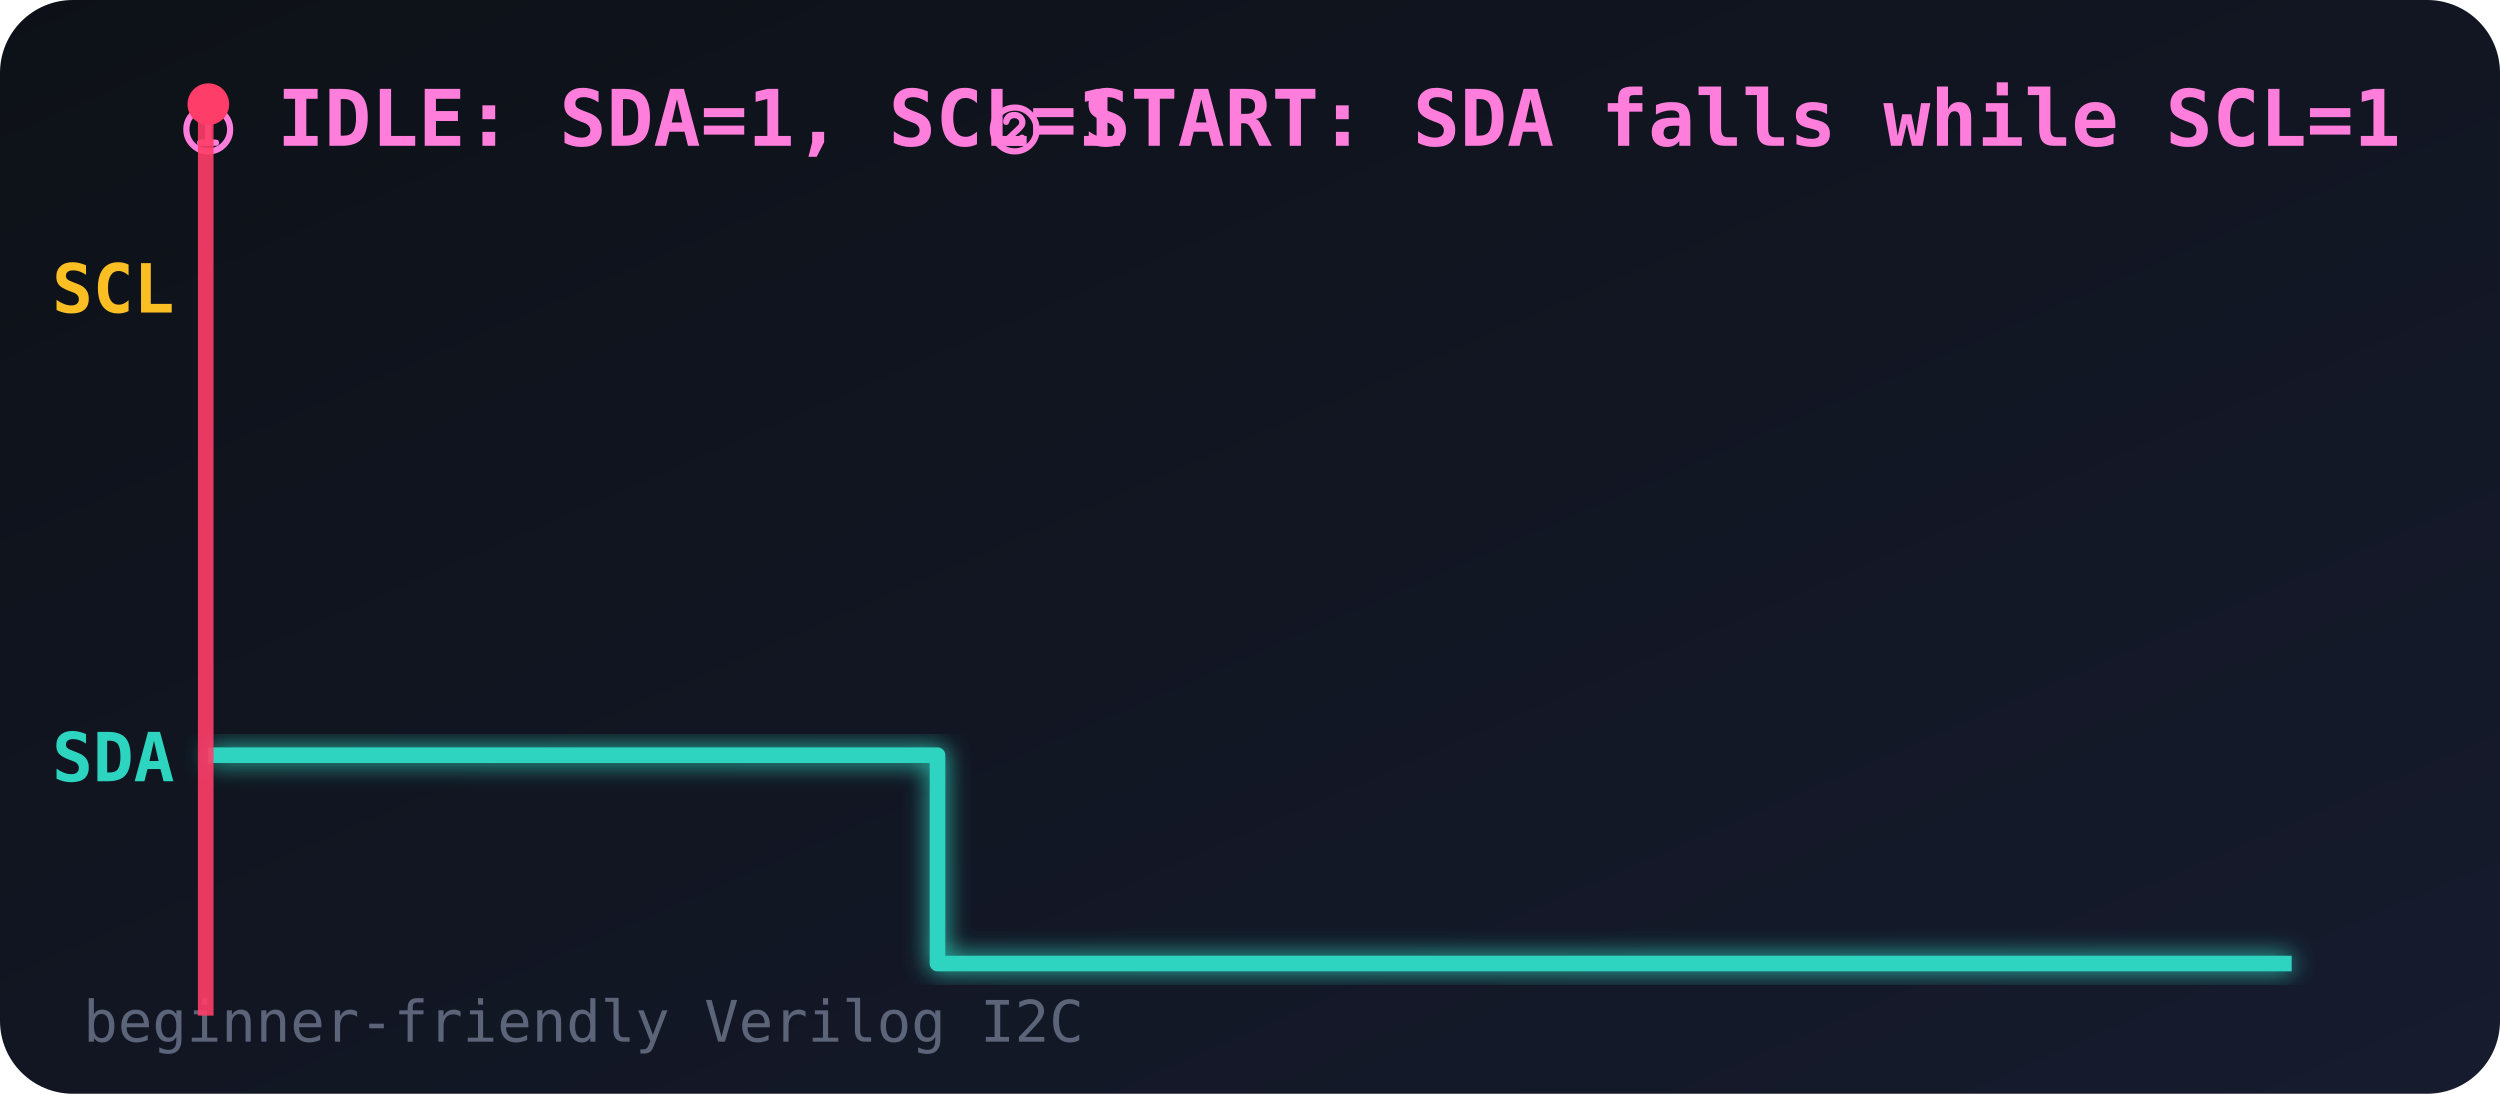
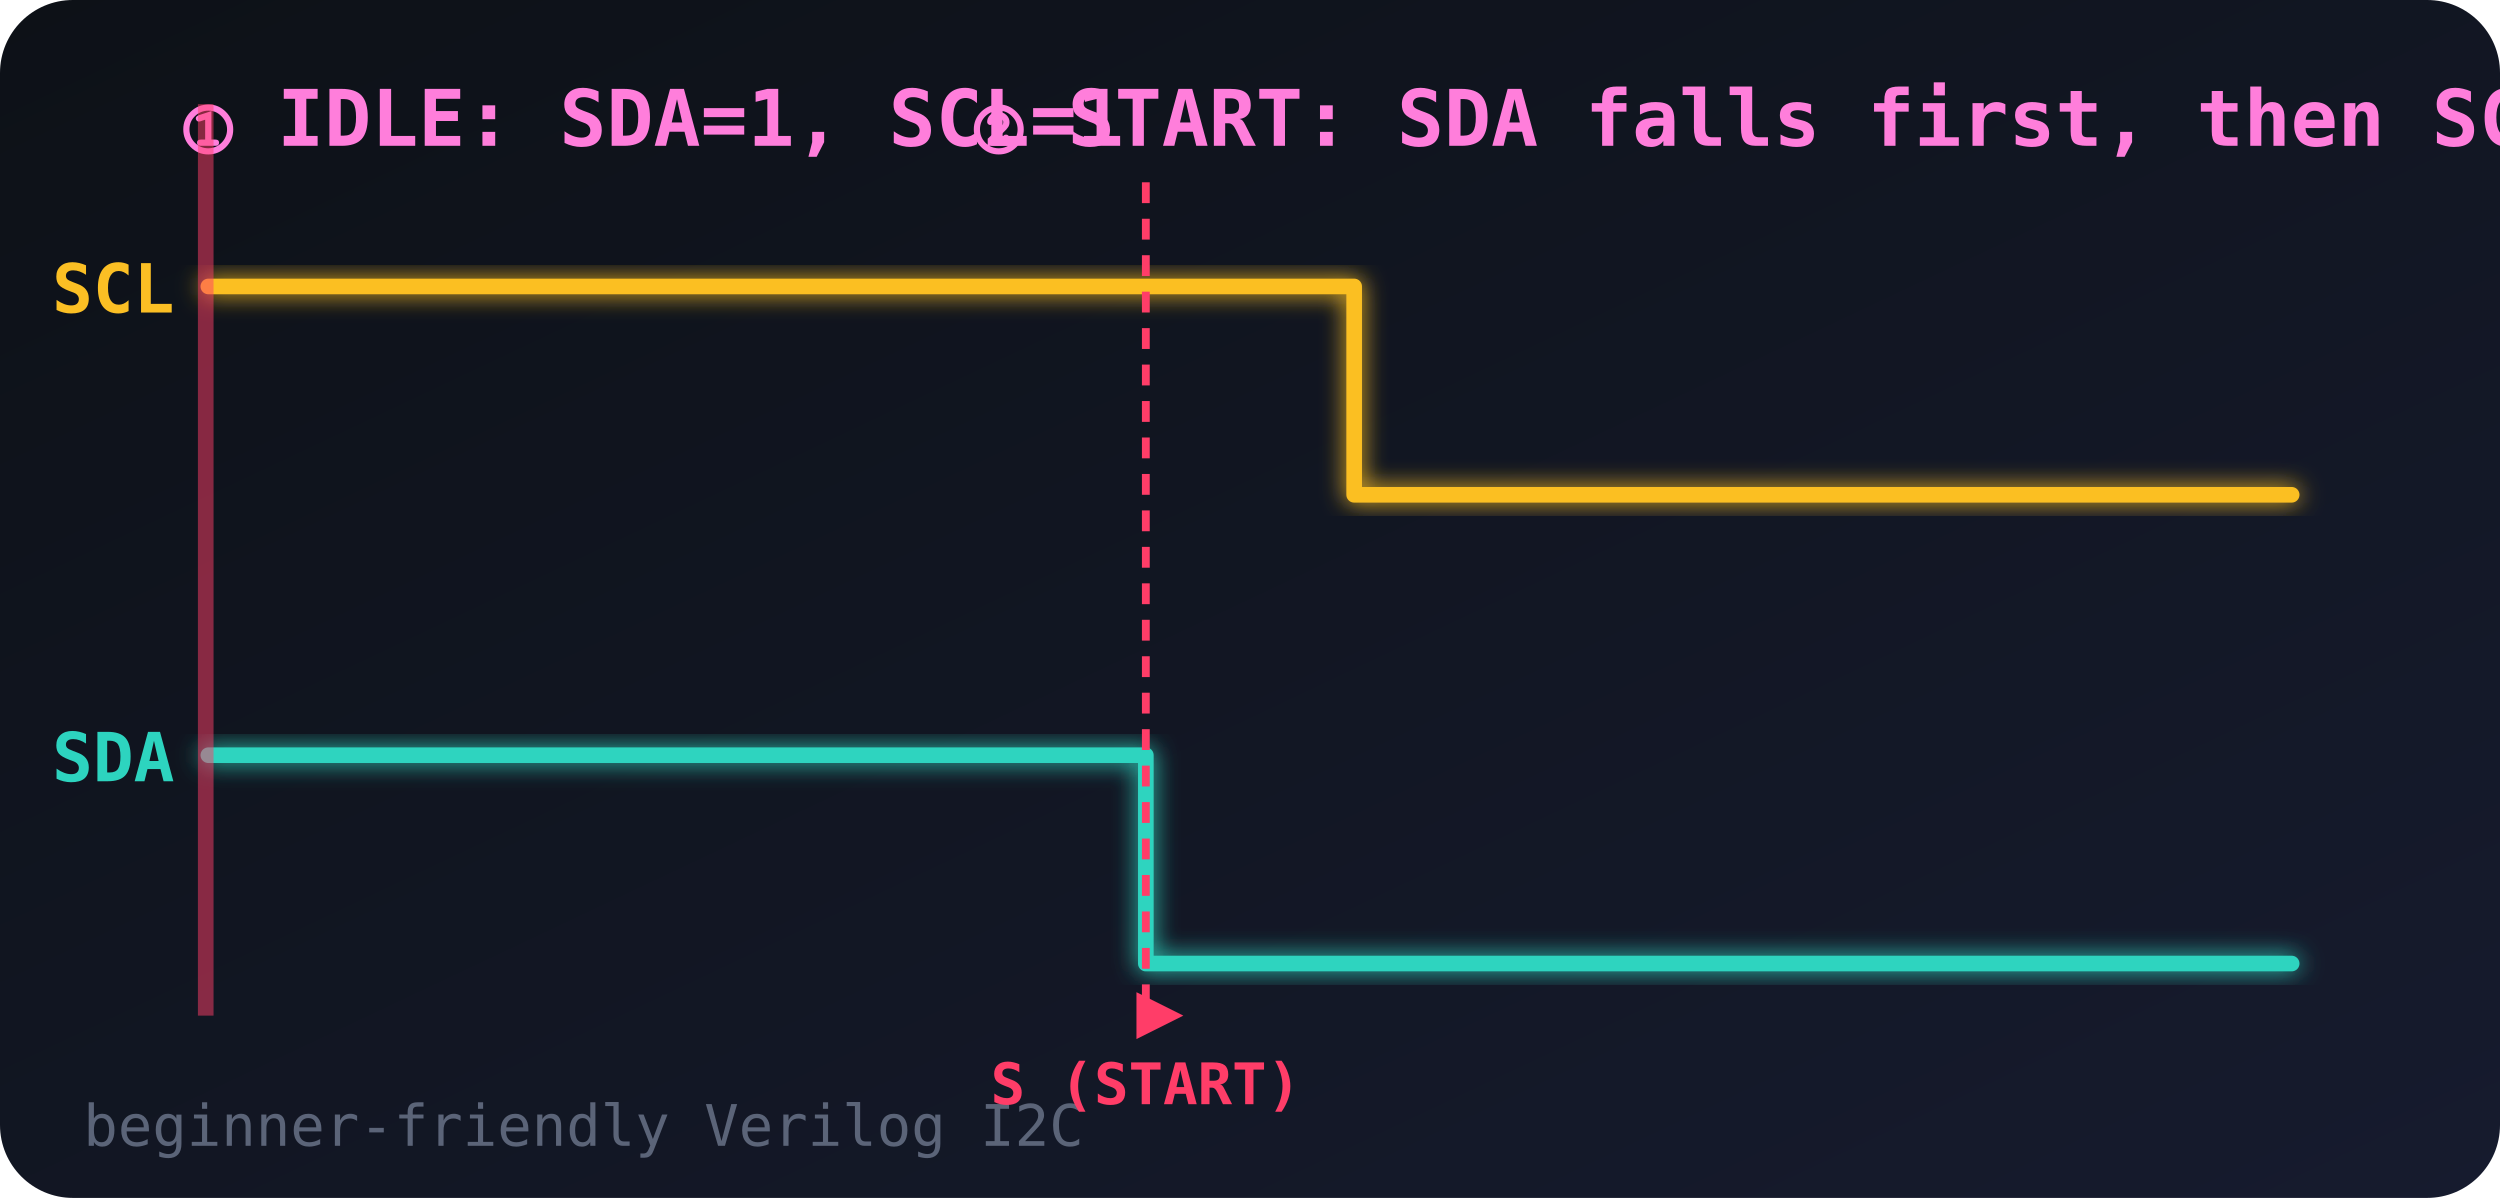
- <svg xmlns="http://www.w3.org/2000/svg" viewBox="0 0 480 210" font-family="Consolas,Menlo,monospace">
+ <svg xmlns="http://www.w3.org/2000/svg" viewBox="0 0 480 230" font-family="Consolas,Menlo,monospace">
  <defs>
    <linearGradient id="bg-start_condition" x1="0" y1="0" x2="1" y2="1">
      <stop offset="0%" stop-color="#0d1117" />
      <stop offset="100%" stop-color="#161b2e" />
    </linearGradient>
    <filter id="glow-start_condition">
      <feGaussianBlur stdDeviation="2.2" result="blur" />
      <feMerge>
        <feMergeNode in="blur" />
        <feMergeNode in="SourceGraphic" />
      </feMerge>
    </filter>
+     <marker id="arrowhead-start_condition" viewBox="0 0 10 10" refX="5" refY="8" markerWidth="6" markerHeight="6" orient="auto">
+       <path d="M0 10 L5 0 L10 10 Z" fill="#ff3d68" />
+     </marker>
  </defs>
-   <rect x="0" y="0" width="480" height="210" rx="14" fill="url(#bg-start_condition)" />
-   <text x="16" y="200" font-size="11" fill="#5b6478">beginner-friendly Verilog I2C</text>
+   <rect x="0" y="0" width="480" height="230" rx="14" fill="url(#bg-start_condition)" />
+   <text x="16" y="220" font-size="11" fill="#5b6478">beginner-friendly Verilog I2C</text>
  <text x="130" y="28" text-anchor="middle" font-family="Consolas,Menlo,monospace" font-size="15" font-weight="700" fill="#ff7edb">
-       ① IDLE: SDA=1, SCL=1
-       <animate attributeName="opacity" values="0;0;1;1;0;0" keyTimes="0;0.0;0.02;0.3;0.32;1" dur="5s" repeatCount="indefinite" />
+     ① IDLE: SDA=1, SCL=1
+     <animate attributeName="opacity" values="0;0;1;1;0;0" keyTimes="0;0.0;0.02;0.3;0.32;1" dur="5s" repeatCount="indefinite" />
  </text>
-   <text x="330" y="28" text-anchor="middle" font-family="Consolas,Menlo,monospace" font-size="15" font-weight="700" fill="#ff7edb">
-       ② START: SDA falls while SCL=1
-       <animate attributeName="opacity" values="0;0;1;1;0;0" keyTimes="0;0.3;0.32;0.85;0.87;1" dur="5s" repeatCount="indefinite" />
+   <text x="345" y="28" text-anchor="middle" font-family="Consolas,Menlo,monospace" font-size="15" font-weight="700" fill="#ff7edb">
+     ② START: SDA falls first, then SCL
+     <animate attributeName="opacity" values="0;0;1;1;0;0" keyTimes="0;0.3;0.32;0.85;0.87;1" dur="5s" repeatCount="indefinite" />
  </text>
  <text x="10" y="60" font-size="13" fill="#fbbf24" font-weight="700">SCL</text>
-   <polyline points="40,55 180,55 240,55 440,55" fill="none" stroke="#fbbf24" stroke-width="3" stroke-linejoin="round" filter="url(#glow-start_condition)" />
+   <polyline points="40,55 260,55 260,95 440,95" fill="none" stroke="#fbbf24" stroke-width="3" stroke-linejoin="round" stroke-linecap="round" filter="url(#glow-start_condition)" />
  <text x="10" y="150" font-size="13" fill="#2dd4bf" font-weight="700">SDA</text>
-   <polyline points="40,145 180,145 180,145 180,185 240,185 440,185" fill="none" stroke="#2dd4bf" stroke-width="3" stroke-linejoin="round" filter="url(#glow-start_condition)" />
-   <line x1="40" y1="0" x2="40" y2="0" stroke="#ff3d68" stroke-width="2">
-   </line>
-   <rect x="38" y="20" width="3" height="175" fill="#ff3d68" opacity="0.9">
+   <polyline points="40,145 220,145 220,185 440,185" fill="none" stroke="#2dd4bf" stroke-width="3" stroke-linejoin="round" stroke-linecap="round" filter="url(#glow-start_condition)" />
+   <line x1="220" y1="35" x2="220" y2="195" stroke="#ff3d68" stroke-width="1.5" stroke-dasharray="4,3" marker-end="url(#arrowhead-start_condition)" />
+   <text x="220" y="212" text-anchor="middle" font-size="11" fill="#ff3d68" font-weight="700">S (START)</text>
+   <rect x="38" y="20" width="3" height="175" fill="#ff3d68" opacity="0.5">
    <animate attributeName="x" values="40;440" dur="5s" repeatCount="indefinite" />
  </rect>
-   <circle cx="40" cy="20" r="4" fill="#ff3d68">
-     <animate attributeName="cx" values="40;440" dur="5s" repeatCount="indefinite" />
-   </circle>
</svg>
